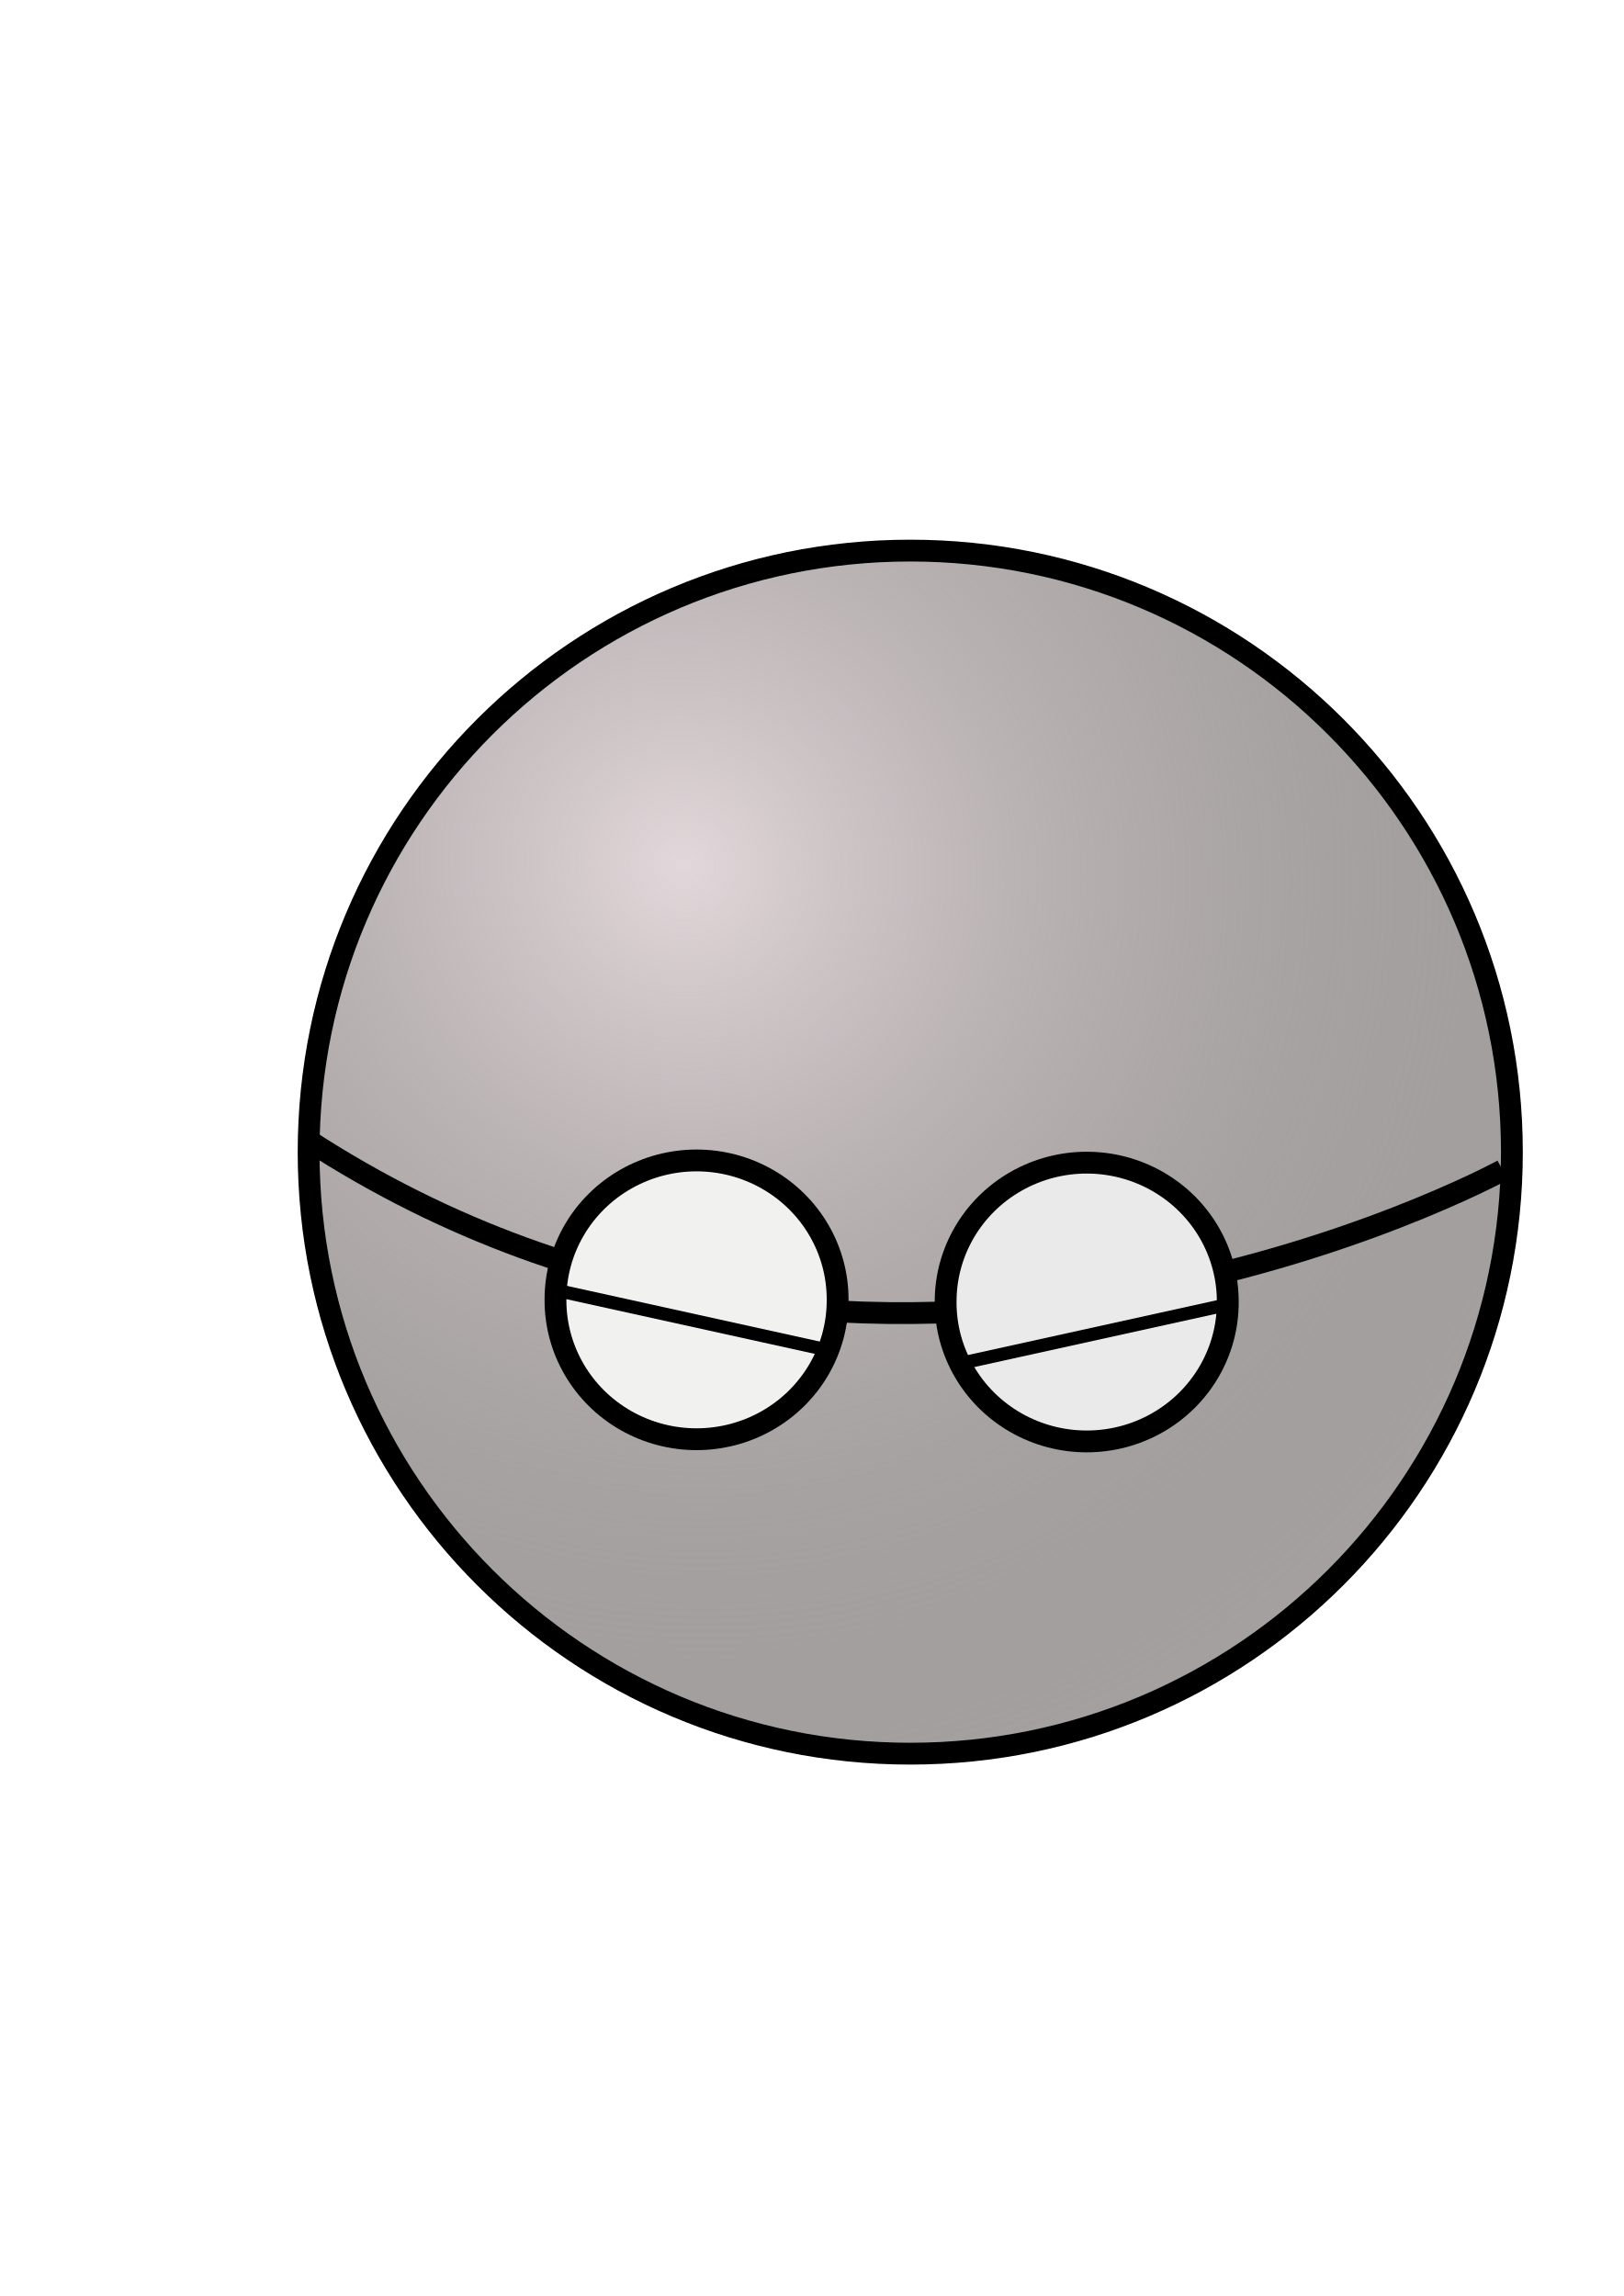
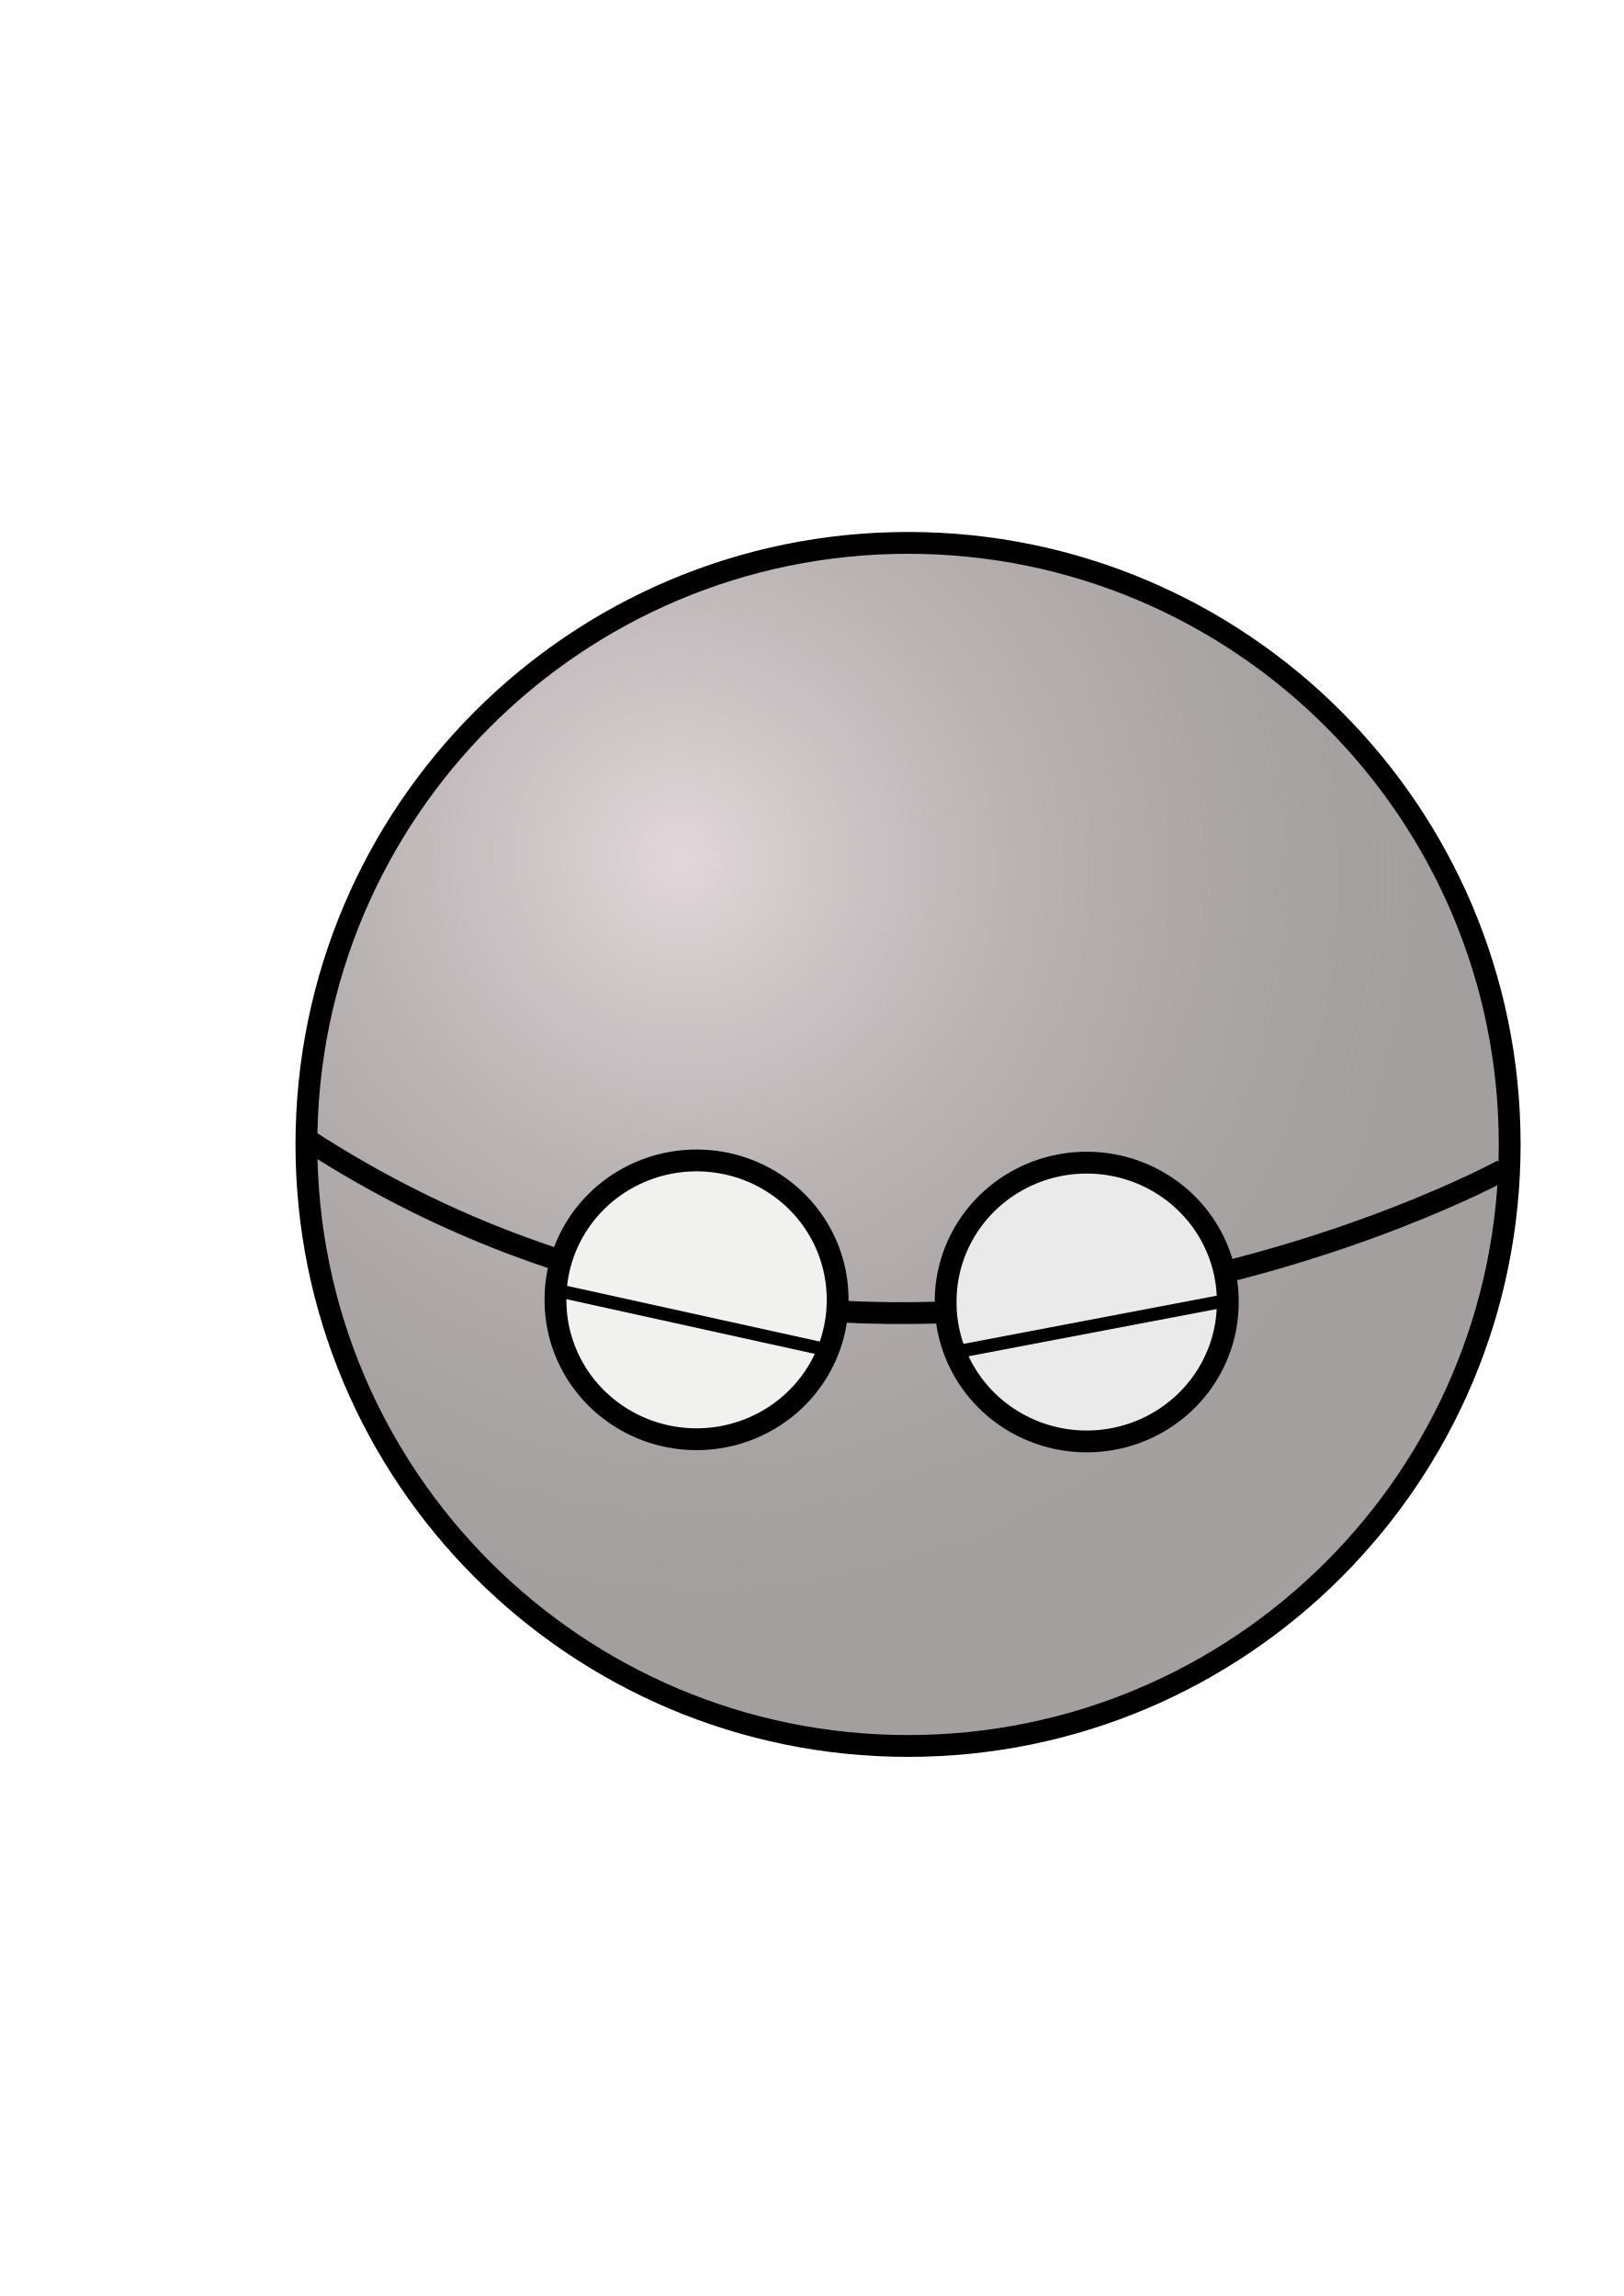
<svg xmlns="http://www.w3.org/2000/svg" xmlns:xlink="http://www.w3.org/1999/xlink" width="744.094" height="1052.362" id="svg2">
  <defs id="defs4">
    <linearGradient id="linearGradient4154">
      <stop style="stop-color:#e2d8db;stop-opacity:1;" offset="0" id="stop4156" />
      <stop id="stop4168" offset="0.5" style="stop-color:#47413f;stop-opacity:0.498;" />
      <stop style="stop-color:#a5a6a6;stop-opacity:0;" offset="1" id="stop4158" />
    </linearGradient>
    <radialGradient xlink:href="#linearGradient4154" id="radialGradient4166" cx="365.994" cy="460.882" fx="365.994" fy="460.882" r="280.714" gradientUnits="userSpaceOnUse" gradientTransform="matrix(2.157656,2.330075,-2.262882,2.095435,566.3308,-1421.784)" />
  </defs>
  <g id="layer1">
-     <path style="opacity:1;fill:url(#radialGradient4166);fill-opacity:1.0;fill-rule:evenodd;stroke:#000000;stroke-width:10;stroke-linecap:butt;stroke-linejoin:round;stroke-miterlimit:4;stroke-dasharray:none;stroke-dashoffset:0;stroke-opacity:1" id="path2160" d="M 692.857 528.076 A 275.714 275.714 0 1 1  141.429,528.076 A 275.714 275.714 0 1 1  692.857 528.076 z" />
+     <path style="opacity:1;fill:url(#radialGradient4166);fill-opacity:1;fill-rule:evenodd;stroke:#000000;stroke-width:10;stroke-linecap:butt;stroke-linejoin:round;stroke-miterlimit:4;stroke-dasharray:none;stroke-dashoffset:0;stroke-opacity:1" id="path2160" d="M 692.857 528.076 A 275.714 275.714 0 1 1  141.429,528.076 A 275.714 275.714 0 1 1  692.857 528.076 z" transform="translate(-1.010153,-3.535534)" />
    <path style="fill:none;fill-opacity:0.75;fill-rule:evenodd;stroke:#000000;stroke-width:10;stroke-linecap:butt;stroke-linejoin:miter;stroke-opacity:1;stroke-miterlimit:4;stroke-dasharray:none" d="M 140.664,522.285 C 402.812,692.749 688.671,536.344 688.671,536.344" id="path3151" />
    <path style="opacity:1;fill:#eaeaea;fill-opacity:1;fill-rule:evenodd;stroke:#000000;stroke-width:10;stroke-linecap:butt;stroke-linejoin:round;stroke-miterlimit:4;stroke-dasharray:none;stroke-dashoffset:0;stroke-opacity:1" id="path3173" d="M 517.198 633.149 A 64.65 63.64 0 1 1  387.899,633.149 A 64.65 63.64 0 1 1  517.198 633.149 z" transform="translate(45.45686,-36.36549)" />
    <path style="opacity:1;fill:#f1f1f0;fill-opacity:1;fill-rule:evenodd;stroke:#000000;stroke-width:10;stroke-linecap:butt;stroke-linejoin:round;stroke-miterlimit:4;stroke-dasharray:none;stroke-dashoffset:0;stroke-opacity:1" id="path4170" d="M 517.198 633.149 A 64.65 63.64 0 1 1  387.899,633.149 A 64.65 63.64 0 1 1  517.198 633.149 z" transform="translate(-133.3401,-37.37563)" />
    <path style="fill:none;fill-opacity:0.75;fill-rule:evenodd;stroke:#000000;stroke-width:6;stroke-linecap:butt;stroke-linejoin:miter;stroke-opacity:1;stroke-miterlimit:4;stroke-dasharray:none" d="M 256.579,591.733 L 375.777,617.997" id="path7319" />
-     <path style="fill:none;fill-opacity:0.75;fill-rule:evenodd;stroke:#000000;stroke-width:6;stroke-linecap:butt;stroke-linejoin:miter;stroke-miterlimit:4;stroke-dasharray:none;stroke-opacity:1" d="M 558.614,598.804 L 439.416,625.068" id="path8292" />
+     <path style="fill:none;fill-opacity:0.75;fill-rule:evenodd;stroke:#000000;stroke-width:6;stroke-linecap:butt;stroke-linejoin:miter;stroke-miterlimit:4;stroke-dasharray:none;stroke-opacity:1" d="M 563.665,595.773 L 438.911,619.512" id="path8292" />
  </g>
</svg>
